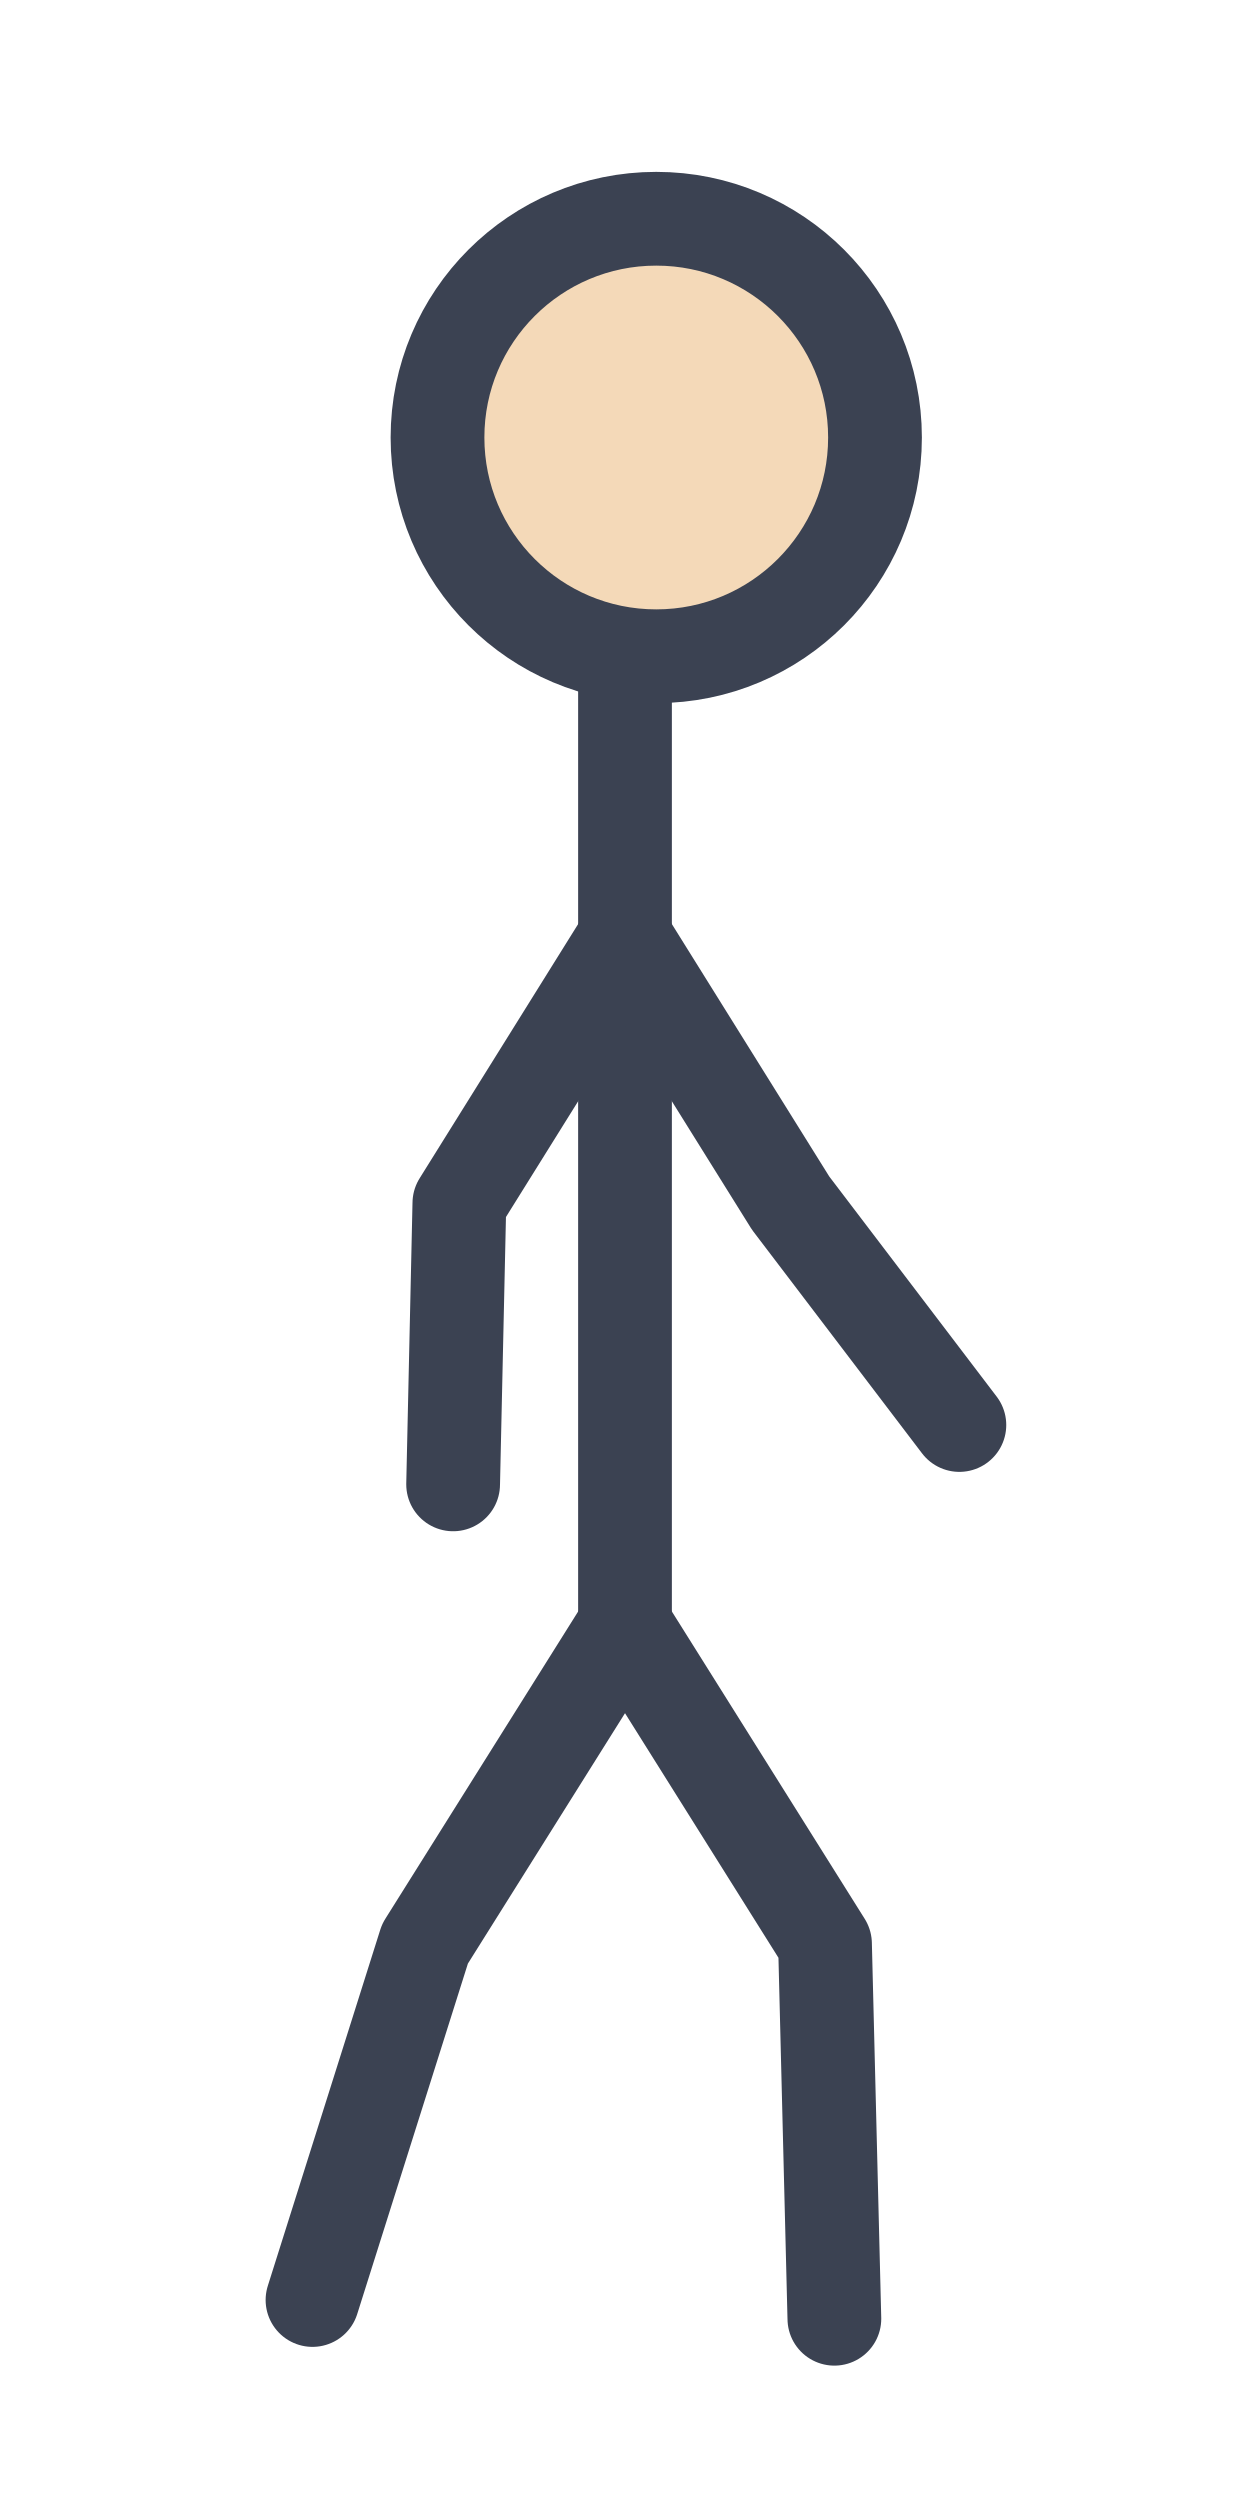
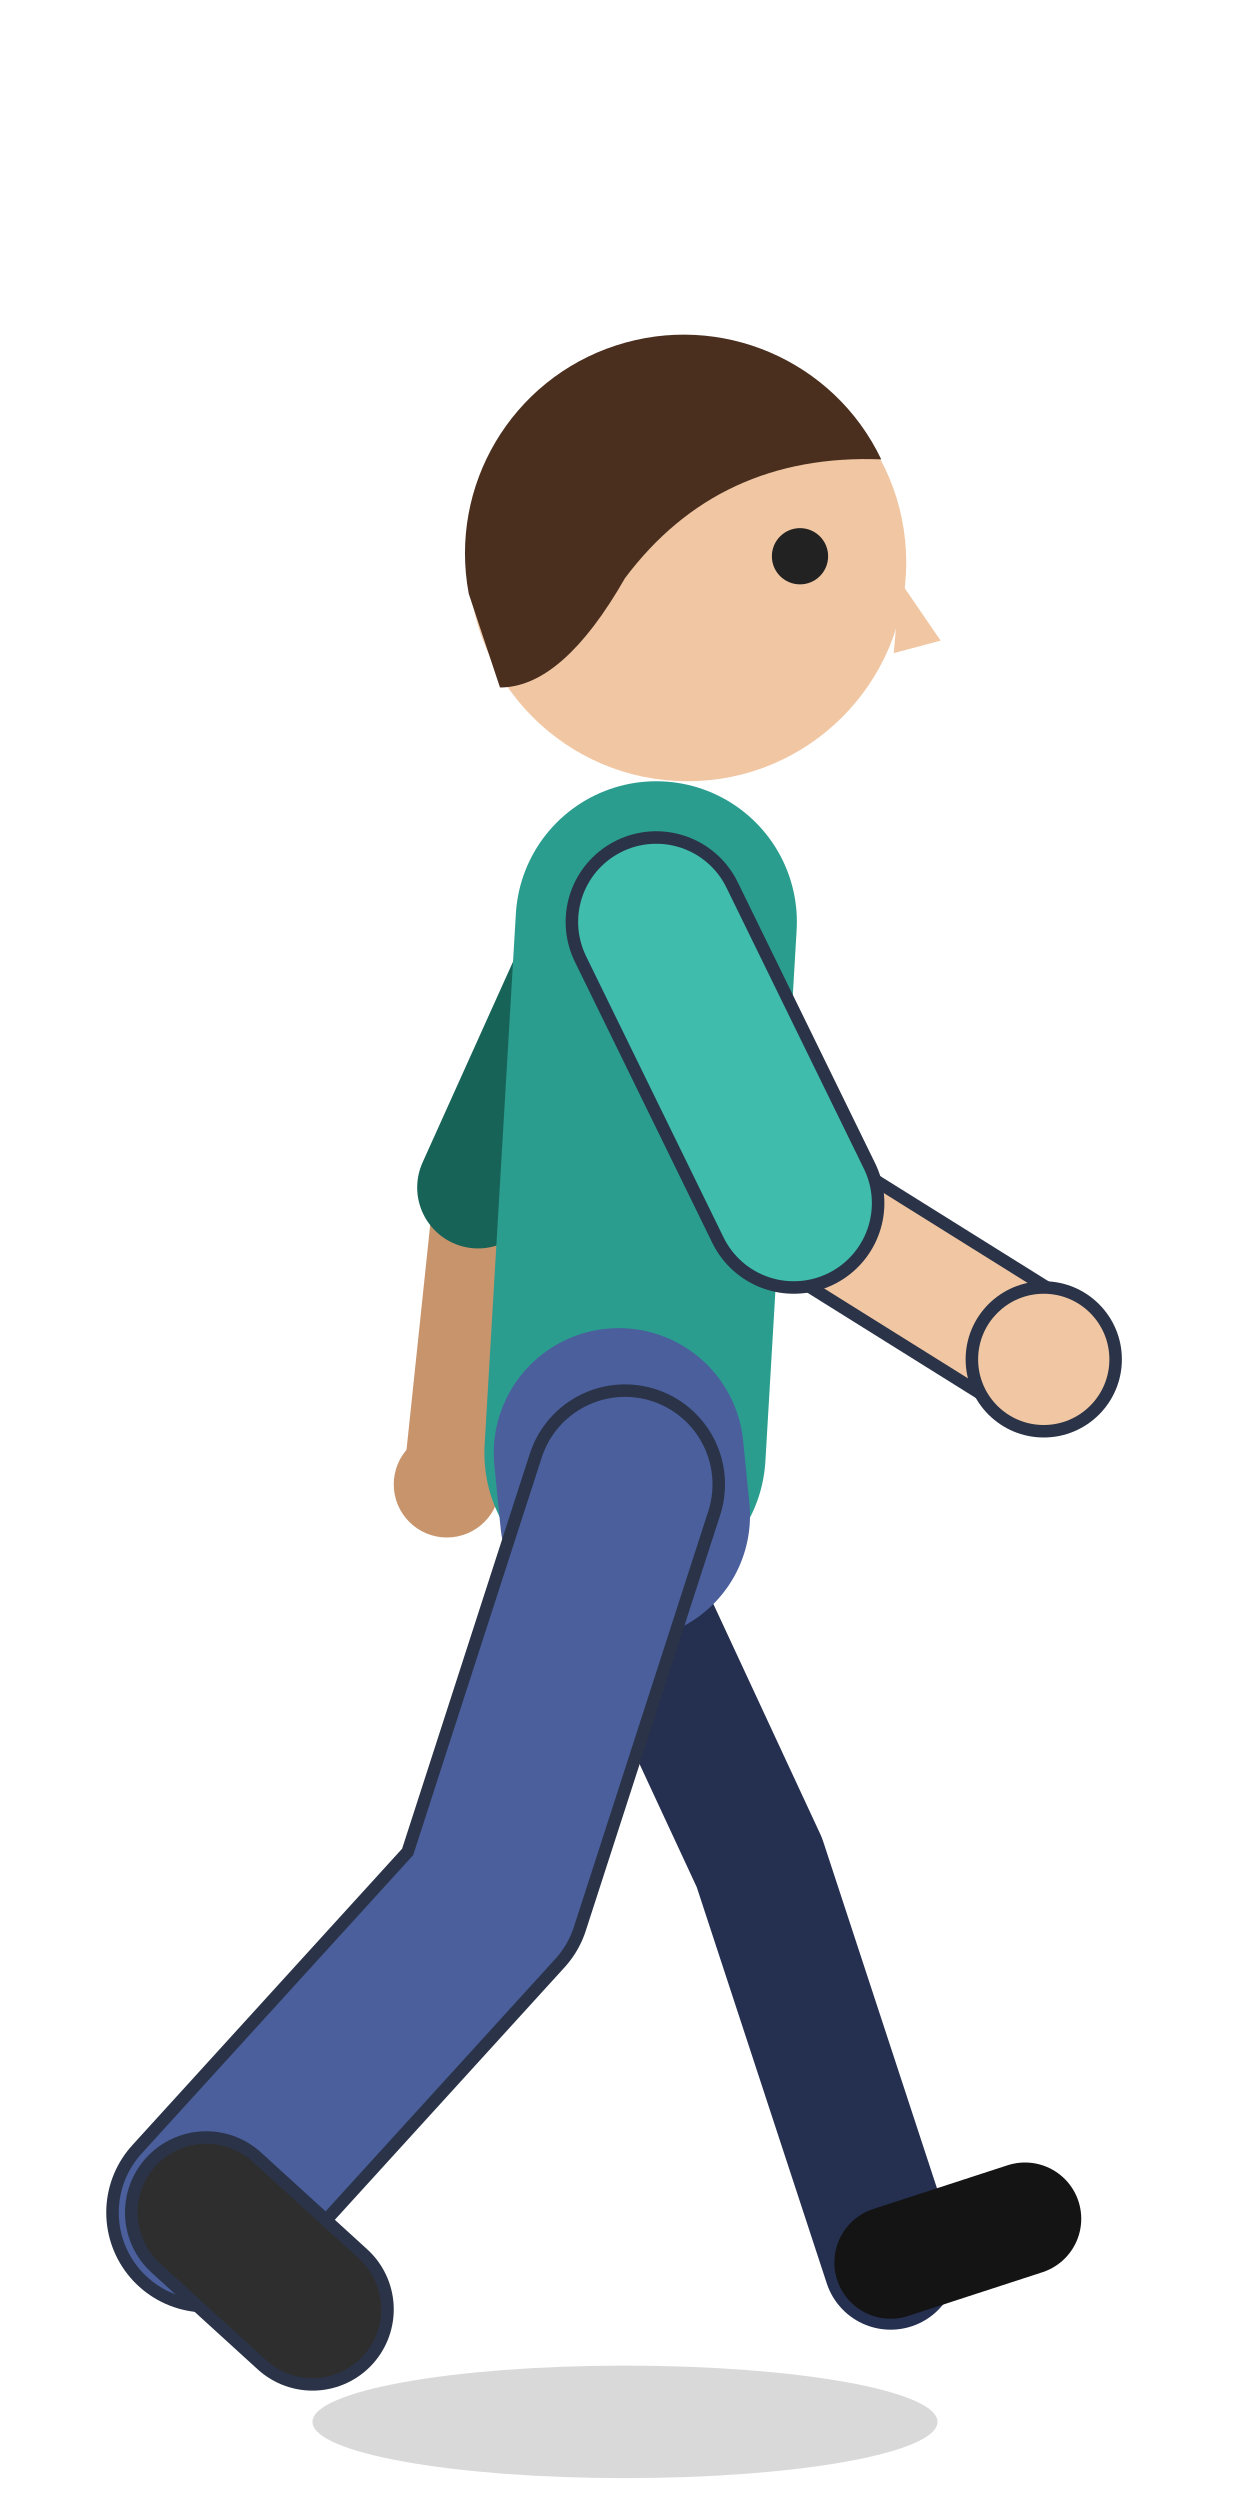
<svg xmlns="http://www.w3.org/2000/svg" viewBox="0 0 40 80">
-   <g fill="none" stroke="#3b4252" stroke-width="3" stroke-linecap="round" stroke-linejoin="round">
-     <circle cx="21" cy="14" r="7" fill="#f4d9b8" />
-     <line x1="20" y1="22" x2="20" y2="52" />
-     <polyline points="20,52 13.6,62.2 10.0,73.6" />
-     <polyline points="20,30 25.3,38.5 30.7,45.6" />
-     <polyline points="20,52 26.4,62.2 26.7,74.2" />
-     <polyline points="20,30 14.7,38.5 14.5,47.5" />
+   <g fill="none" stroke-linecap="round" stroke-linejoin="round">
+     <ellipse cx="20" cy="77.5" rx="10" ry="1.8" fill="#000" fill-opacity="0.15" stroke="none" />
+     <polyline points="15.3,38 14.3,47.5" stroke="#c8946c" stroke-width="2.8" />
+     <circle cx="14.3" cy="47.5" r="1.7" fill="#c8946c" stroke="none" />
+     <polyline points="19.4,28.9 15.3,38" stroke="#176358" stroke-width="3.9" />
+     <polyline points="18.4,46.9 24.3,59.6 28.5,72.4" stroke="#252f50" stroke-width="4.3" />
+     <polyline points="28.5,72.4 32.8,71" stroke="#141414" stroke-width="3.6" />
+     <polyline points="20,46.5 21,29.5" stroke="#2a9d8f" stroke-width="9" />
+     <line x1="19.8" y1="46.5" x2="20" y2="48.5" stroke="#4a5f9c" stroke-width="8" />
+     <polyline points="20,47.5 15.7,60.8 6.6,70.8" stroke="#2a3347" stroke-width="6.4" />
+     <polyline points="20,47.5 15.7,60.8 6.6,70.8" stroke="#4a5f9c" stroke-width="5.6" />
+     <polyline points="6.6,70.8 10,73.9" stroke="#2a3347" stroke-width="5.2" />
+     <polyline points="6.6,70.8 10,73.9" stroke="#2e2e2e" stroke-width="4.4" />
+     <circle cx="22" cy="18" r="7" fill="#f1c7a3" stroke="none" />
+     <path d="M15,19 A7,7 0 0 1 28.2,14.7 Q23,14.5 20,18.5 Q18,22 16,22 Z" fill="#4a2f1f" stroke="none" />
+     <circle cx="25.6" cy="17.8" r="0.9" fill="#222" stroke="none" />
+     <path d="M28.8,18.6 l1.3,1.9 l-1.5,0.4" fill="#f1c7a3" stroke="none" />
+     <polyline points="25.4,38.5 33.4,43.5" stroke="#2a3347" stroke-width="4.4" />
+     <polyline points="25.4,38.5 33.4,43.5" stroke="#f1c7a3" stroke-width="3.6" />
+     <circle cx="33.4" cy="43.5" r="2.5" fill="#2a3347" stroke="none" />
+     <circle cx="33.4" cy="43.5" r="2.1" fill="#f1c7a3" stroke="none" />
+     <polyline points="21,29.5 25.4,38.5" stroke="#2a3347" stroke-width="5.8" />
+     <polyline points="21,29.5 25.4,38.5" stroke="#3fbcac" stroke-width="5" />
  </g>
</svg>
